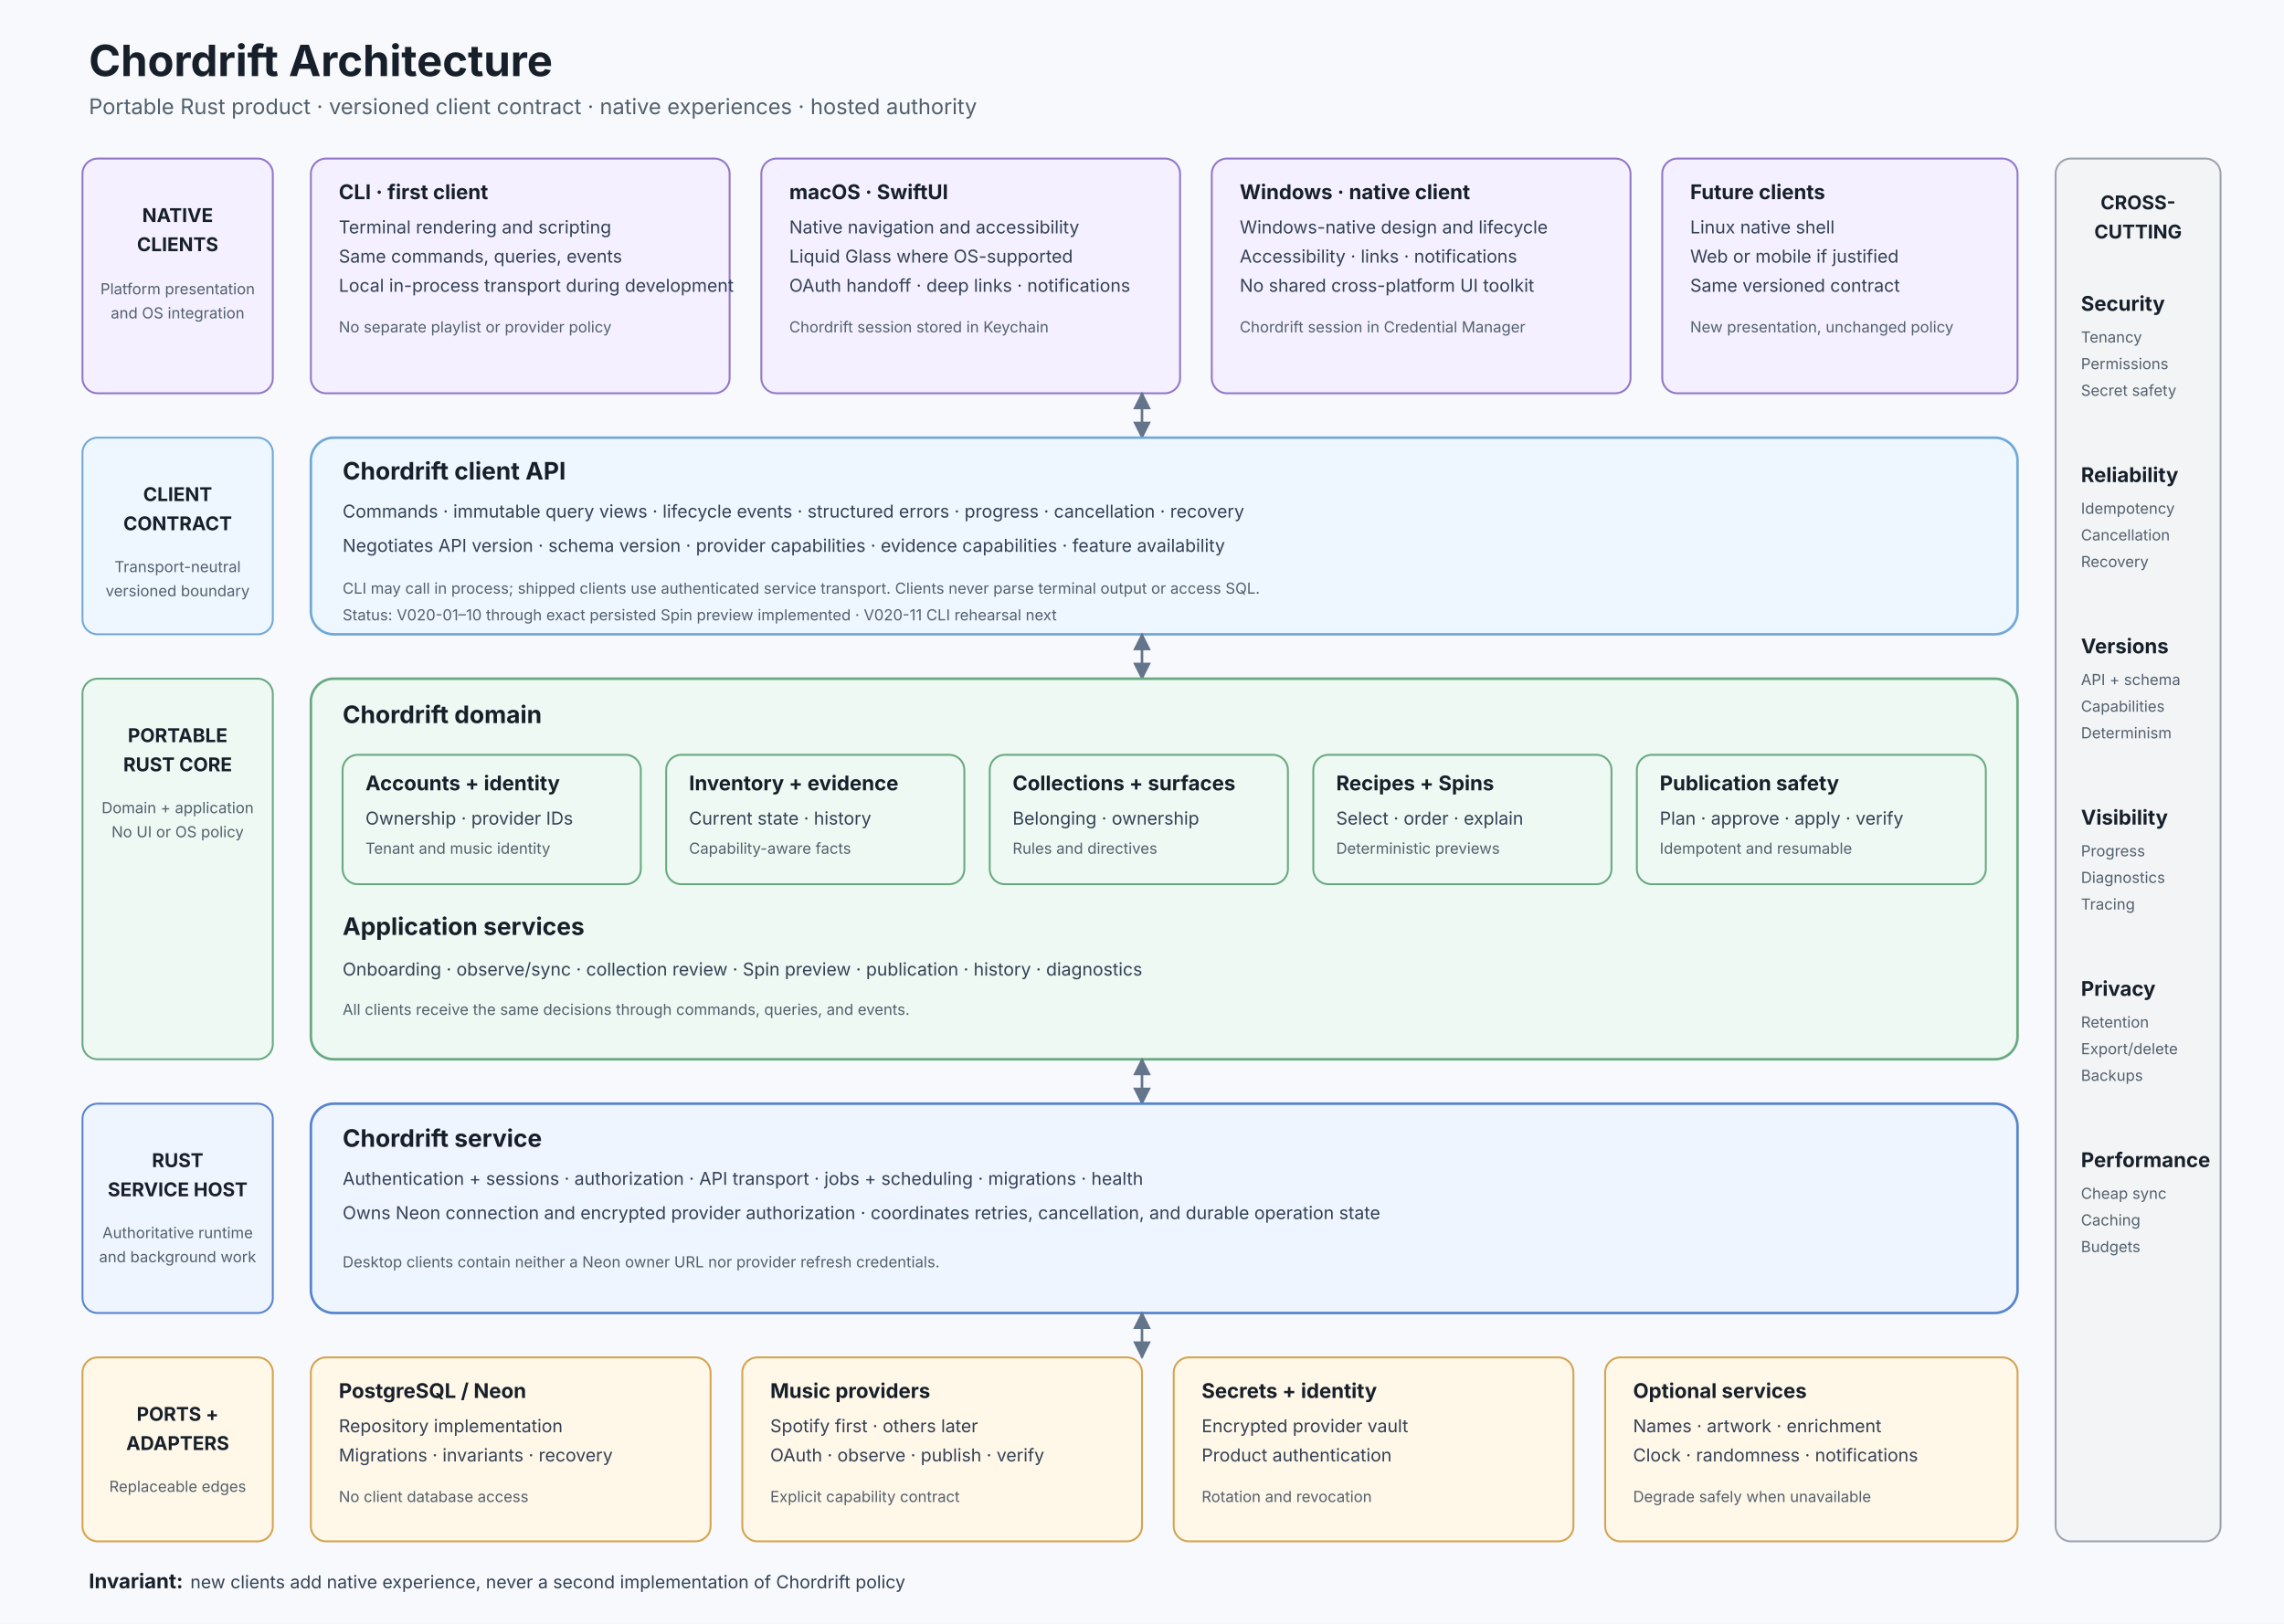
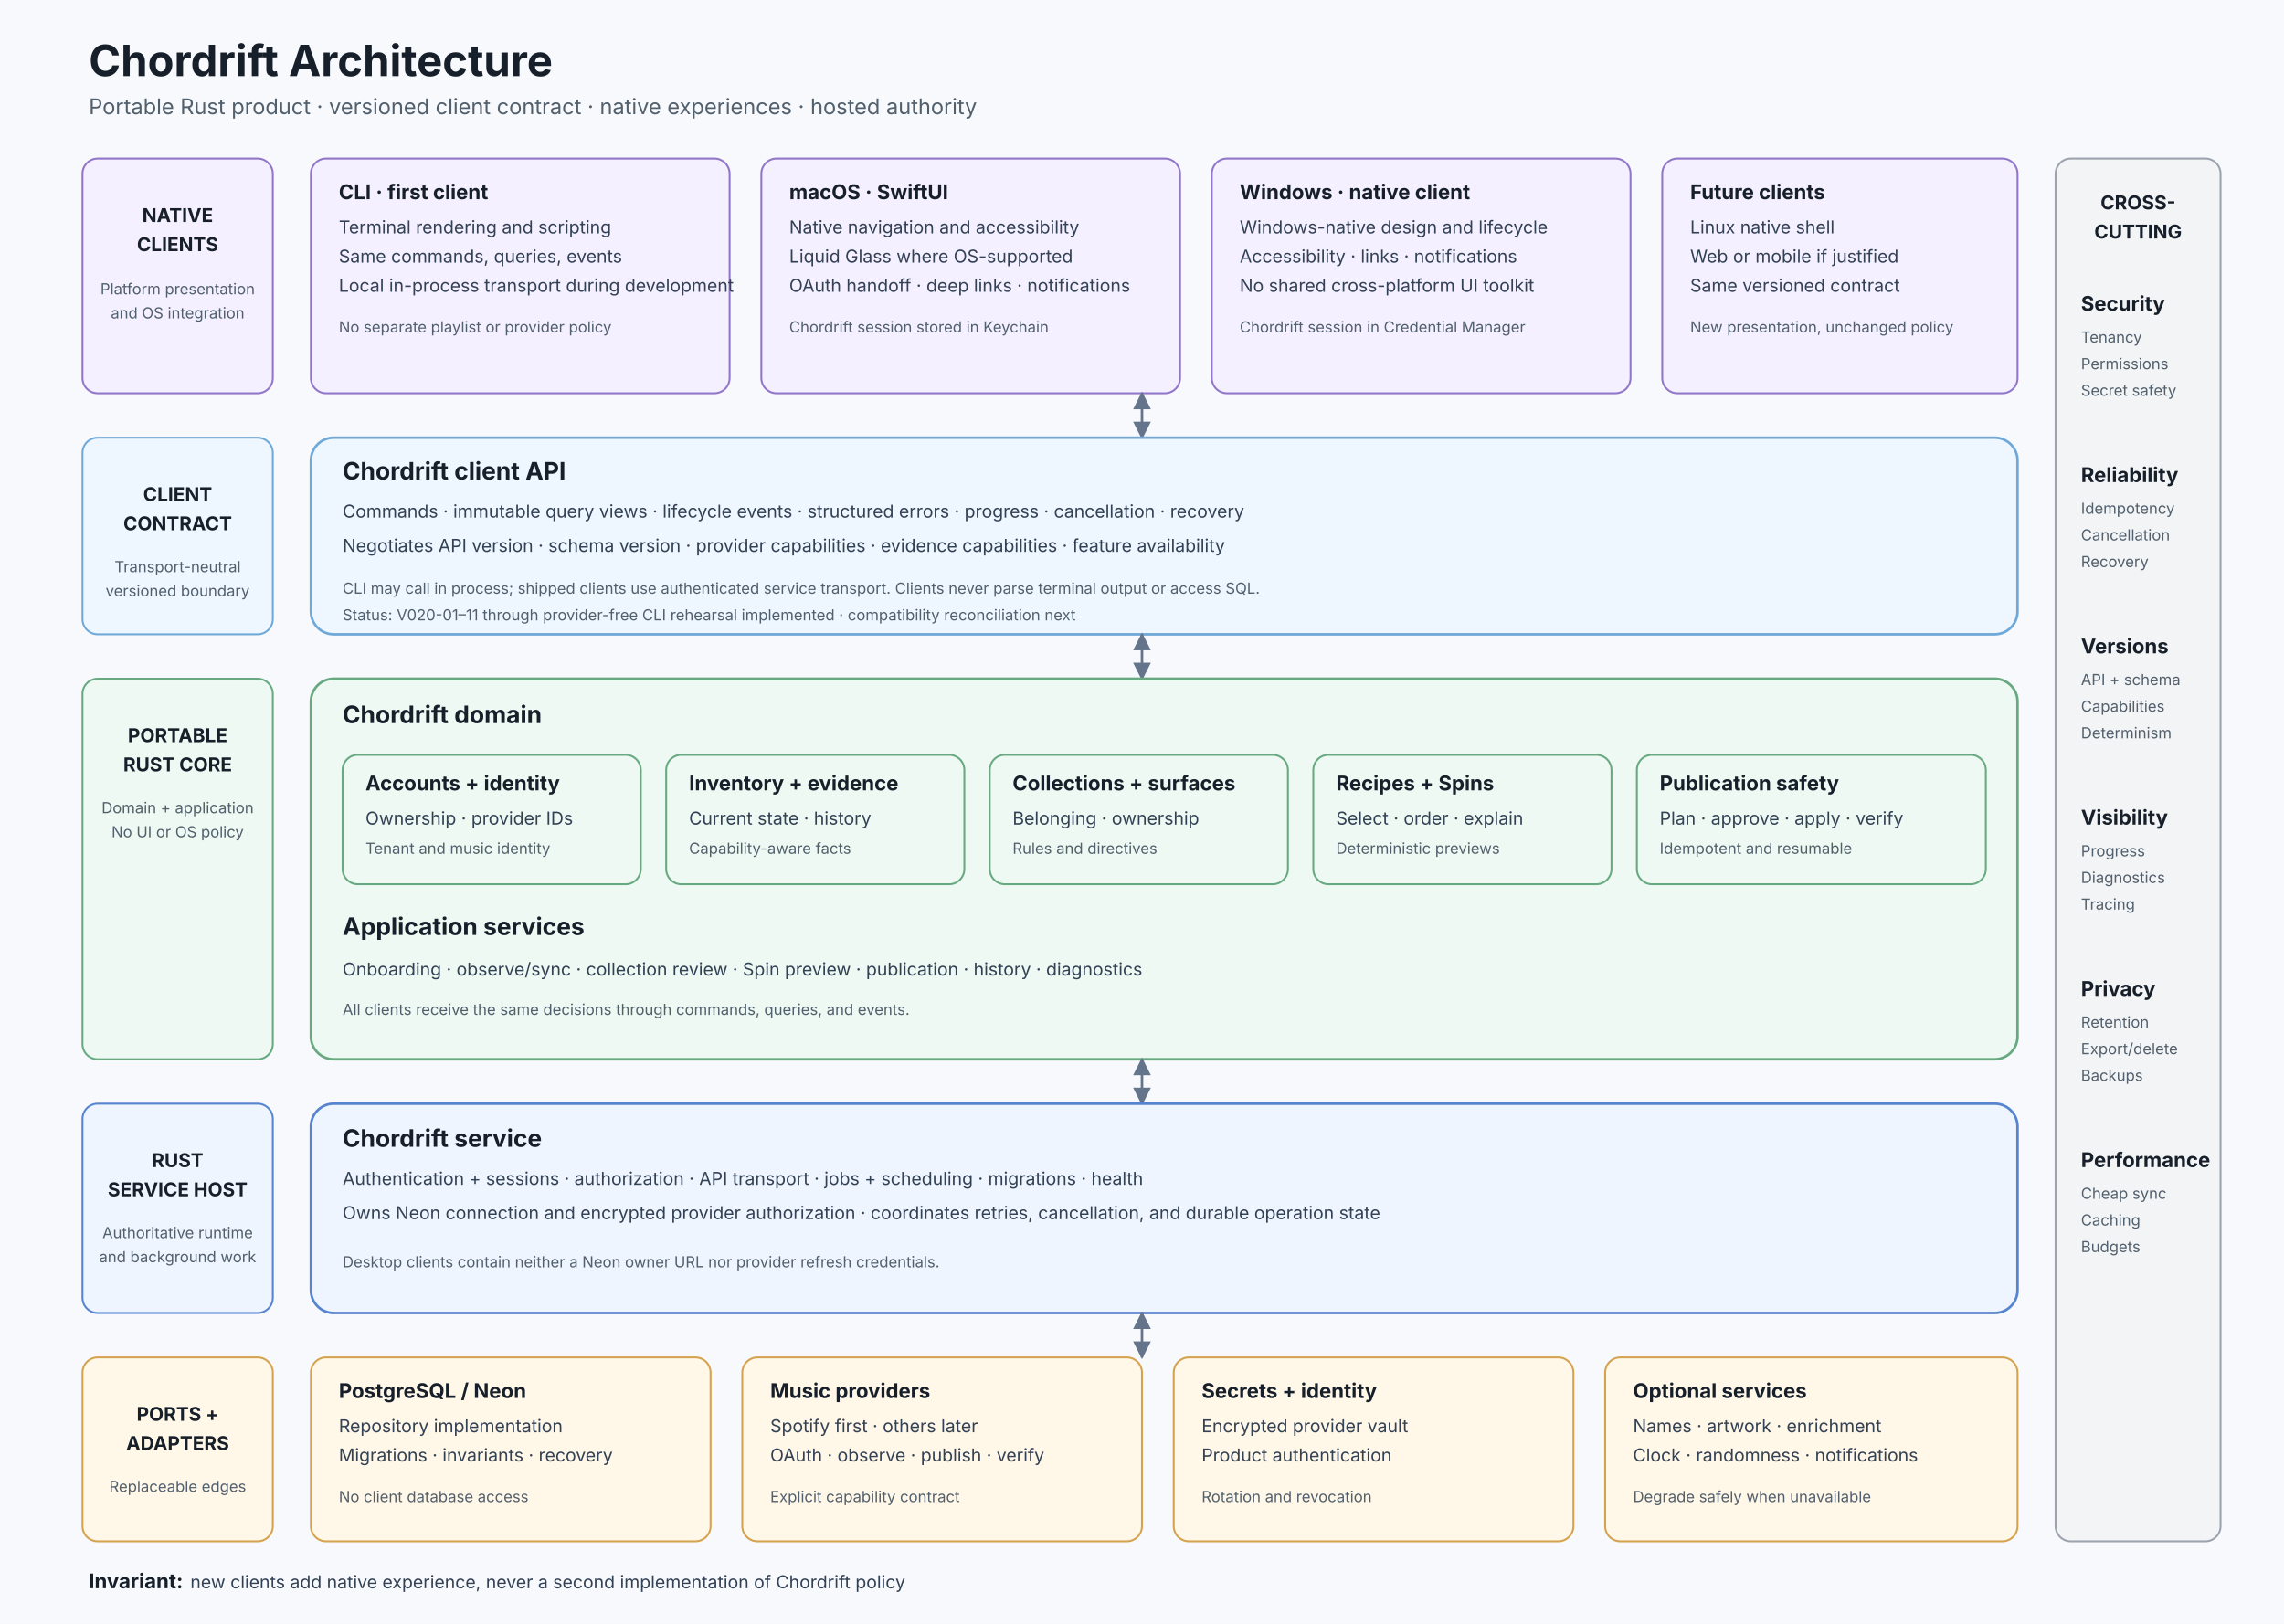
<svg xmlns="http://www.w3.org/2000/svg" width="1800" height="1280" viewBox="0 0 1800 1280" role="img" aria-labelledby="title desc">
  <defs>
    <style>
      text { font-family: ui-sans-serif, -apple-system, BlinkMacSystemFont, "Segoe UI", sans-serif; fill: #17202a; }
      .title { font-size: 34px; font-weight: 700; }
      .subtitle { font-size: 17px; fill: #52606d; }
      .section { font-size: 19px; font-weight: 700; }
      .label { font-size: 16px; font-weight: 700; }
      .body { font-size: 14px; fill: #334155; }
      .small { font-size: 12px; fill: #52606d; }
      .layer-label { font-size: 15px; font-weight: 700; text-anchor: middle; }
      .panel { fill: #ffffff; stroke: #cbd5e1; stroke-width: 2; rx: 18; }
      .node { fill: #f8fafc; stroke: #cbd5e1; stroke-width: 1.5; rx: 12; }
      .client { fill: #f4f0ff; stroke: #9277c8; }
      .contract { fill: #eef7ff; stroke: #70a9d8; }
      .core { fill: #edf9f2; stroke: #69a981; }
      .service { fill: #eef5ff; stroke: #5684cf; }
      .adapter { fill: #fff7e8; stroke: #d5a34f; }
      .cross { fill: #f3f4f6; stroke: #9ca3af; }
      .arrow { fill: none; stroke: #64748b; stroke-width: 2; marker-end: url(#arrow); }
      .both { fill: none; stroke: #64748b; stroke-width: 2; marker-start: url(#arrow); marker-end: url(#arrow); }
    </style>
    <marker id="arrow" viewBox="0 0 10 10" refX="9" refY="5" markerWidth="7" markerHeight="7" orient="auto-start-reverse">
      <path d="M 0 0 L 10 5 L 0 10 z" fill="#64748b" />
    </marker>
  </defs>
  <rect width="1800" height="1280" fill="#f7f9fc" />
  <text x="70" y="60" class="title">Chordrift Architecture</text>
  <text x="70" y="90" class="subtitle">Portable Rust product · versioned client contract · native experiences · hosted authority</text>
  <rect x="65" y="125" width="150" height="185" class="node client" />
  <text x="140" y="175" class="layer-label">NATIVE</text>
  <text x="140" y="198" class="layer-label">CLIENTS</text>
  <text x="140" y="232" class="small" text-anchor="middle">Platform presentation</text>
  <text x="140" y="251" class="small" text-anchor="middle">and OS integration</text>
  <rect x="245" y="125" width="330" height="185" class="node client" />
  <text x="267" y="157" class="label">CLI · first client</text>
  <text x="267" y="184" class="body">Terminal rendering and scripting</text>
  <text x="267" y="207" class="body">Same commands, queries, events</text>
  <text x="267" y="230" class="body">Local in-process transport during development</text>
  <text x="267" y="262" class="small">No separate playlist or provider policy</text>
  <rect x="600" y="125" width="330" height="185" class="node client" />
  <text x="622" y="157" class="label">macOS · SwiftUI</text>
  <text x="622" y="184" class="body">Native navigation and accessibility</text>
  <text x="622" y="207" class="body">Liquid Glass where OS-supported</text>
  <text x="622" y="230" class="body">OAuth handoff · deep links · notifications</text>
  <text x="622" y="262" class="small">Chordrift session stored in Keychain</text>
  <rect x="955" y="125" width="330" height="185" class="node client" />
  <text x="977" y="157" class="label">Windows · native client</text>
  <text x="977" y="184" class="body">Windows-native design and lifecycle</text>
  <text x="977" y="207" class="body">Accessibility · links · notifications</text>
  <text x="977" y="230" class="body">No shared cross-platform UI toolkit</text>
  <text x="977" y="262" class="small">Chordrift session in Credential Manager</text>
  <rect x="1310" y="125" width="280" height="185" class="node client" />
  <text x="1332" y="157" class="label">Future clients</text>
  <text x="1332" y="184" class="body">Linux native shell</text>
  <text x="1332" y="207" class="body">Web or mobile if justified</text>
  <text x="1332" y="230" class="body">Same versioned contract</text>
  <text x="1332" y="262" class="small">New presentation, unchanged policy</text>
  <path d="M900 310 V345" class="both" />
  <rect x="65" y="345" width="150" height="155" class="node contract" />
  <text x="140" y="395" class="layer-label">CLIENT</text>
  <text x="140" y="418" class="layer-label">CONTRACT</text>
  <text x="140" y="451" class="small" text-anchor="middle">Transport-neutral</text>
  <text x="140" y="470" class="small" text-anchor="middle">versioned boundary</text>
  <rect x="245" y="345" width="1345" height="155" class="panel contract" />
  <text x="270" y="378" class="section">Chordrift client API</text>
  <text x="270" y="408" class="body">Commands · immutable query views · lifecycle events · structured errors · progress · cancellation · recovery</text>
  <text x="270" y="435" class="body">Negotiates API version · schema version · provider capabilities · evidence capabilities · feature availability</text>
  <text x="270" y="468" class="small">CLI may call in process; shipped clients use authenticated service transport. Clients never parse terminal output or access SQL.</text>
-   <text x="270" y="489" class="small">Status: V020-01–10 through exact persisted Spin preview implemented · V020-11 CLI rehearsal next</text>
+   <text x="270" y="489" class="small">Status: V020-01–11 through provider-free CLI rehearsal implemented · compatibility reconciliation next</text>
  <path d="M900 500 V535" class="both" />
  <rect x="65" y="535" width="150" height="300" class="node core" />
  <text x="140" y="585" class="layer-label">PORTABLE</text>
  <text x="140" y="608" class="layer-label">RUST CORE</text>
  <text x="140" y="641" class="small" text-anchor="middle">Domain + application</text>
  <text x="140" y="660" class="small" text-anchor="middle">No UI or OS policy</text>
  <rect x="245" y="535" width="1345" height="300" class="panel core" />
  <text x="270" y="570" class="section">Chordrift domain</text>
  <rect x="270" y="595" width="235" height="102" class="node core" />
  <text x="288" y="623" class="label">Accounts + identity</text>
  <text x="288" y="650" class="body">Ownership · provider IDs</text>
  <text x="288" y="673" class="small">Tenant and music identity</text>
  <rect x="525" y="595" width="235" height="102" class="node core" />
  <text x="543" y="623" class="label">Inventory + evidence</text>
  <text x="543" y="650" class="body">Current state · history</text>
  <text x="543" y="673" class="small">Capability-aware facts</text>
  <rect x="780" y="595" width="235" height="102" class="node core" />
  <text x="798" y="623" class="label">Collections + surfaces</text>
  <text x="798" y="650" class="body">Belonging · ownership</text>
  <text x="798" y="673" class="small">Rules and directives</text>
  <rect x="1035" y="595" width="235" height="102" class="node core" />
  <text x="1053" y="623" class="label">Recipes + Spins</text>
  <text x="1053" y="650" class="body">Select · order · explain</text>
  <text x="1053" y="673" class="small">Deterministic previews</text>
  <rect x="1290" y="595" width="275" height="102" class="node core" />
  <text x="1308" y="623" class="label">Publication safety</text>
  <text x="1308" y="650" class="body">Plan · approve · apply · verify</text>
  <text x="1308" y="673" class="small">Idempotent and resumable</text>
  <text x="270" y="737" class="section">Application services</text>
  <text x="270" y="769" class="body">Onboarding · observe/sync · collection review · Spin preview · publication · history · diagnostics</text>
  <text x="270" y="800" class="small">All clients receive the same decisions through commands, queries, and events.</text>
  <path d="M900 835 V870" class="both" />
  <rect x="65" y="870" width="150" height="165" class="node service" />
  <text x="140" y="920" class="layer-label">RUST</text>
  <text x="140" y="943" class="layer-label">SERVICE HOST</text>
  <text x="140" y="976" class="small" text-anchor="middle">Authoritative runtime</text>
  <text x="140" y="995" class="small" text-anchor="middle">and background work</text>
  <rect x="245" y="870" width="1345" height="165" class="panel service" />
  <text x="270" y="904" class="section">Chordrift service</text>
  <text x="270" y="934" class="body">Authentication + sessions · authorization · API transport · jobs + scheduling · migrations · health</text>
  <text x="270" y="961" class="body">Owns Neon connection and encrypted provider authorization · coordinates retries, cancellation, and durable operation state</text>
  <text x="270" y="999" class="small">Desktop clients contain neither a Neon owner URL nor provider refresh credentials.</text>
  <path d="M900 1035 V1070" class="both" />
  <rect x="65" y="1070" width="150" height="145" class="node adapter" />
  <text x="140" y="1120" class="layer-label">PORTS +</text>
  <text x="140" y="1143" class="layer-label">ADAPTERS</text>
  <text x="140" y="1176" class="small" text-anchor="middle">Replaceable edges</text>
  <rect x="245" y="1070" width="315" height="145" class="node adapter" />
  <text x="267" y="1102" class="label">PostgreSQL / Neon</text>
  <text x="267" y="1129" class="body">Repository implementation</text>
  <text x="267" y="1152" class="body">Migrations · invariants · recovery</text>
  <text x="267" y="1184" class="small">No client database access</text>
  <rect x="585" y="1070" width="315" height="145" class="node adapter" />
  <text x="607" y="1102" class="label">Music providers</text>
  <text x="607" y="1129" class="body">Spotify first · others later</text>
  <text x="607" y="1152" class="body">OAuth · observe · publish · verify</text>
  <text x="607" y="1184" class="small">Explicit capability contract</text>
  <rect x="925" y="1070" width="315" height="145" class="node adapter" />
  <text x="947" y="1102" class="label">Secrets + identity</text>
  <text x="947" y="1129" class="body">Encrypted provider vault</text>
  <text x="947" y="1152" class="body">Product authentication</text>
  <text x="947" y="1184" class="small">Rotation and revocation</text>
  <rect x="1265" y="1070" width="325" height="145" class="node adapter" />
  <text x="1287" y="1102" class="label">Optional services</text>
  <text x="1287" y="1129" class="body">Names · artwork · enrichment</text>
  <text x="1287" y="1152" class="body">Clock · randomness · notifications</text>
  <text x="1287" y="1184" class="small">Degrade safely when unavailable</text>
  <rect x="1620" y="125" width="130" height="1090" class="node cross" />
  <text x="1685" y="165" class="layer-label">CROSS-</text>
  <text x="1685" y="188" class="layer-label">CUTTING</text>
  <text x="1640" y="245" class="label">Security</text>
  <text x="1640" y="270" class="small">Tenancy</text>
  <text x="1640" y="291" class="small">Permissions</text>
  <text x="1640" y="312" class="small">Secret safety</text>
  <text x="1640" y="380" class="label">Reliability</text>
  <text x="1640" y="405" class="small">Idempotency</text>
  <text x="1640" y="426" class="small">Cancellation</text>
  <text x="1640" y="447" class="small">Recovery</text>
  <text x="1640" y="515" class="label">Versions</text>
  <text x="1640" y="540" class="small">API + schema</text>
  <text x="1640" y="561" class="small">Capabilities</text>
  <text x="1640" y="582" class="small">Determinism</text>
  <text x="1640" y="650" class="label">Visibility</text>
  <text x="1640" y="675" class="small">Progress</text>
  <text x="1640" y="696" class="small">Diagnostics</text>
  <text x="1640" y="717" class="small">Tracing</text>
  <text x="1640" y="785" class="label">Privacy</text>
  <text x="1640" y="810" class="small">Retention</text>
  <text x="1640" y="831" class="small">Export/delete</text>
  <text x="1640" y="852" class="small">Backups</text>
  <text x="1640" y="920" class="label">Performance</text>
  <text x="1640" y="945" class="small">Cheap sync</text>
  <text x="1640" y="966" class="small">Caching</text>
  <text x="1640" y="987" class="small">Budgets</text>
  <text x="70" y="1252" class="label">Invariant:</text>
  <text x="150" y="1252" class="body">new clients add native experience, never a second implementation of Chordrift policy</text>
</svg>
